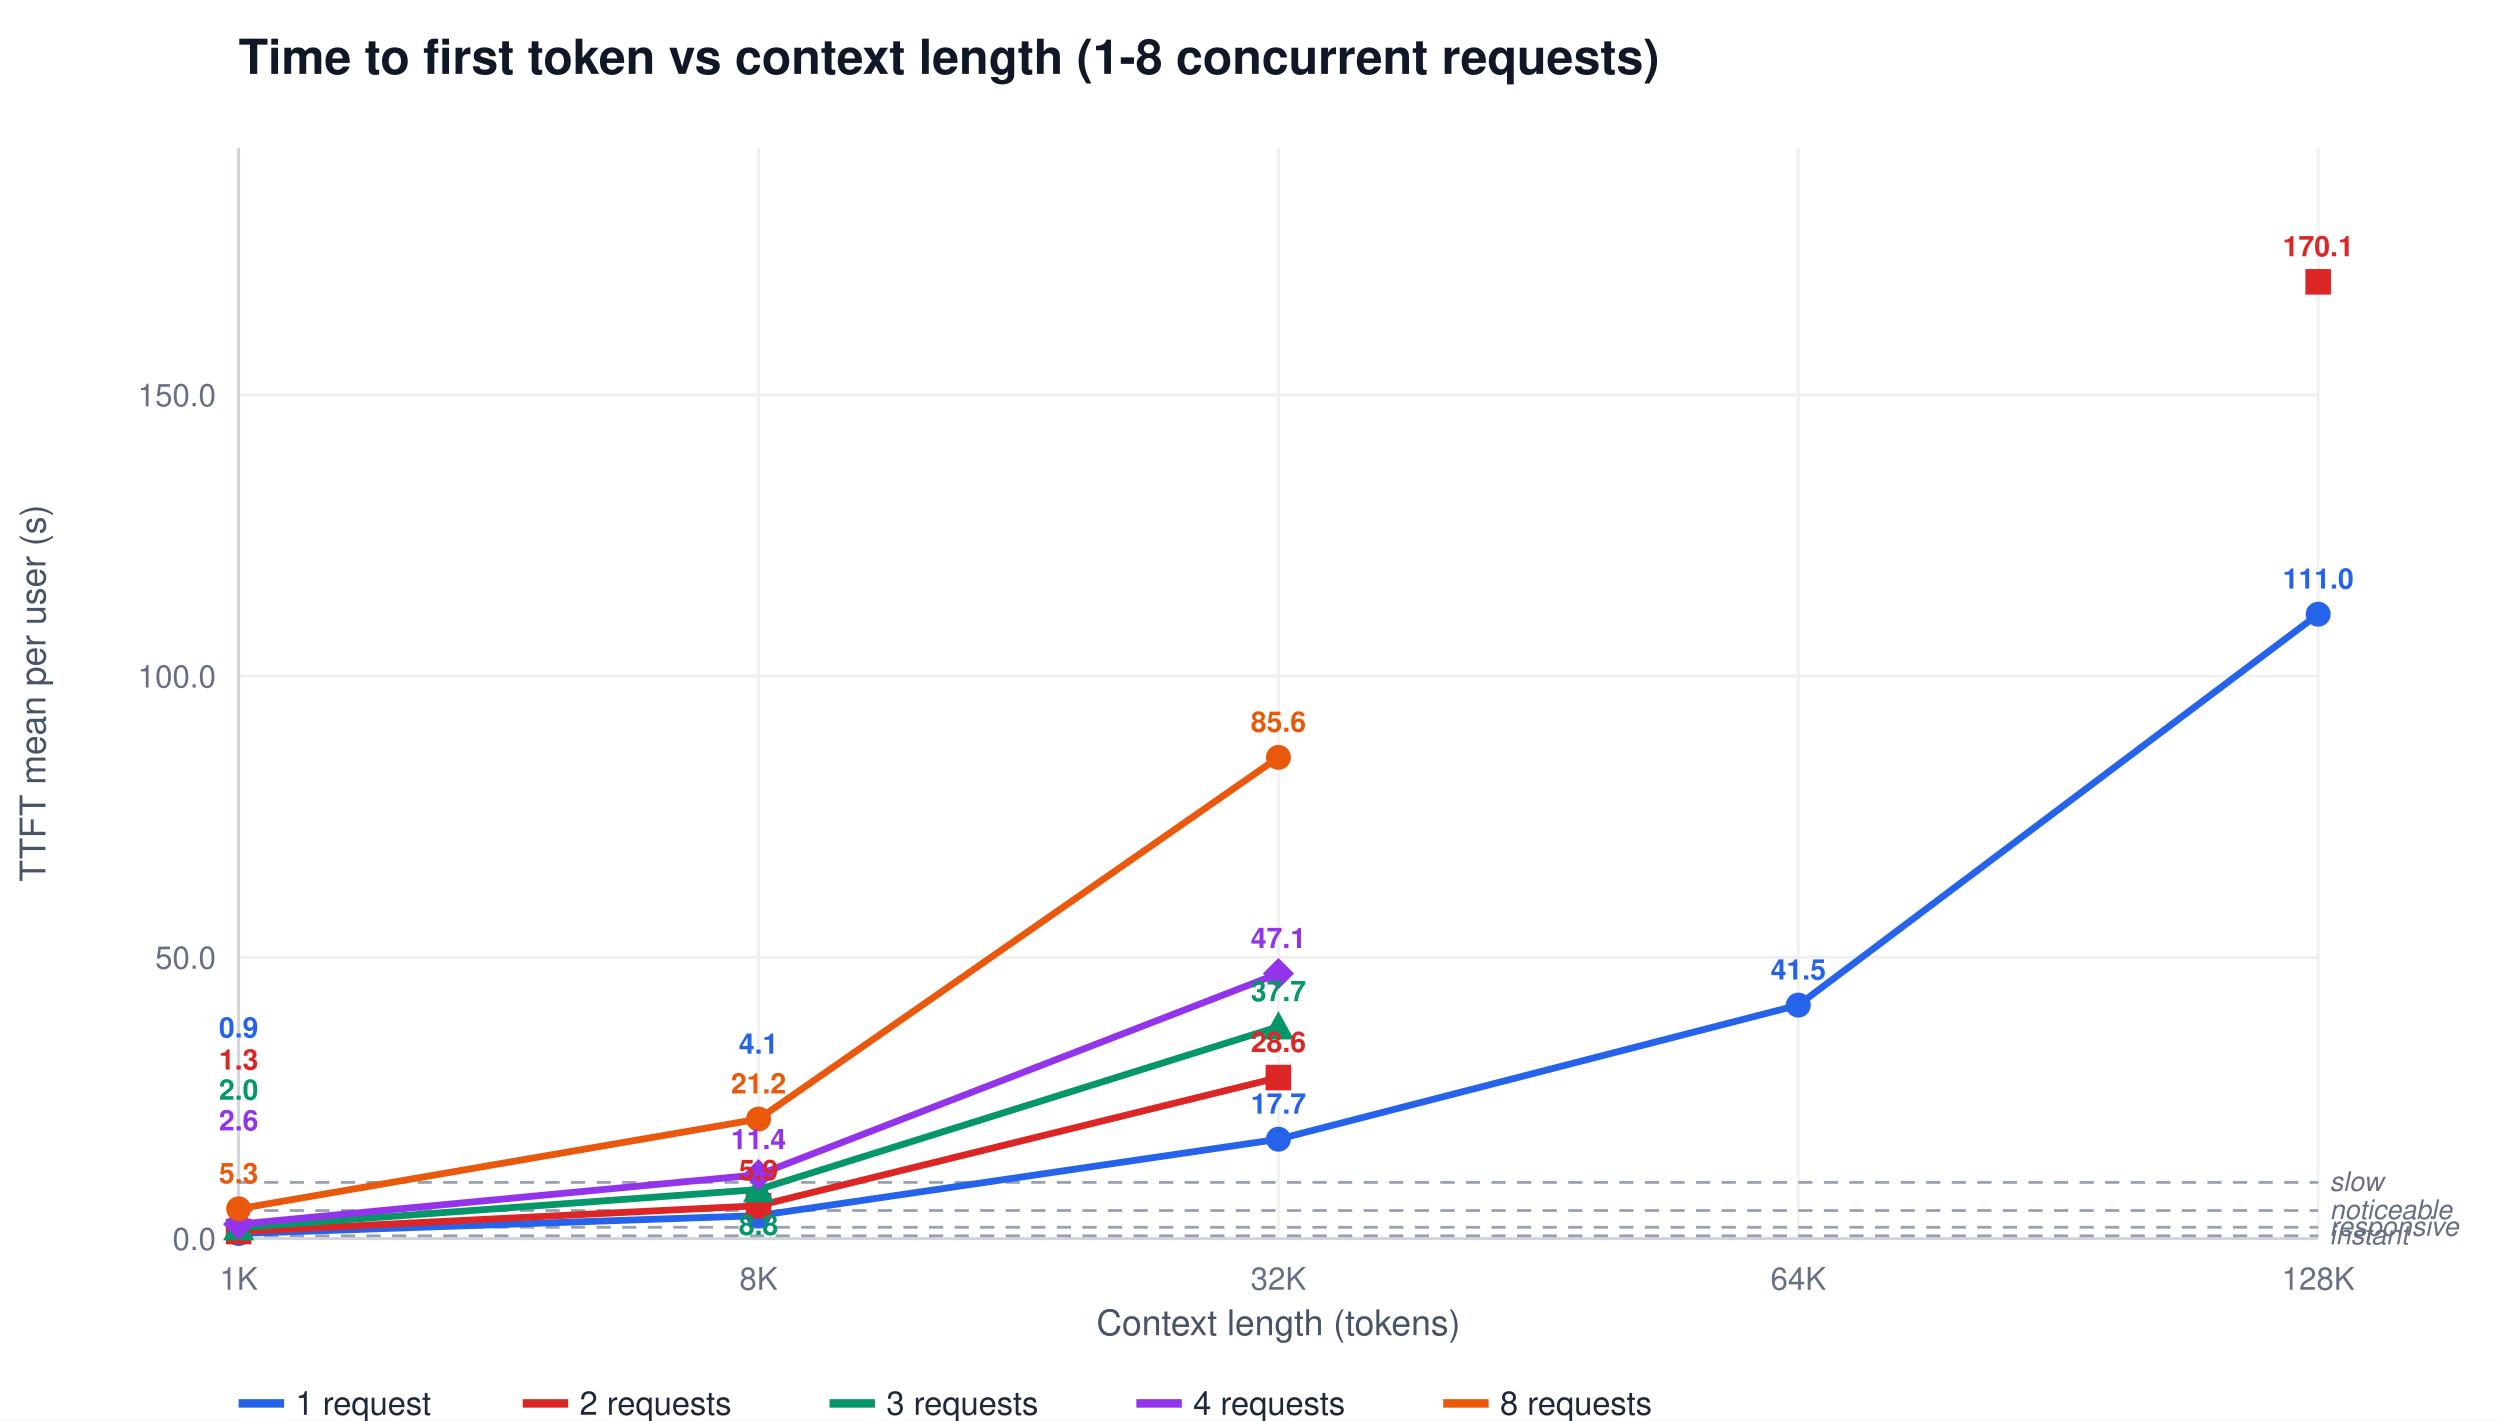
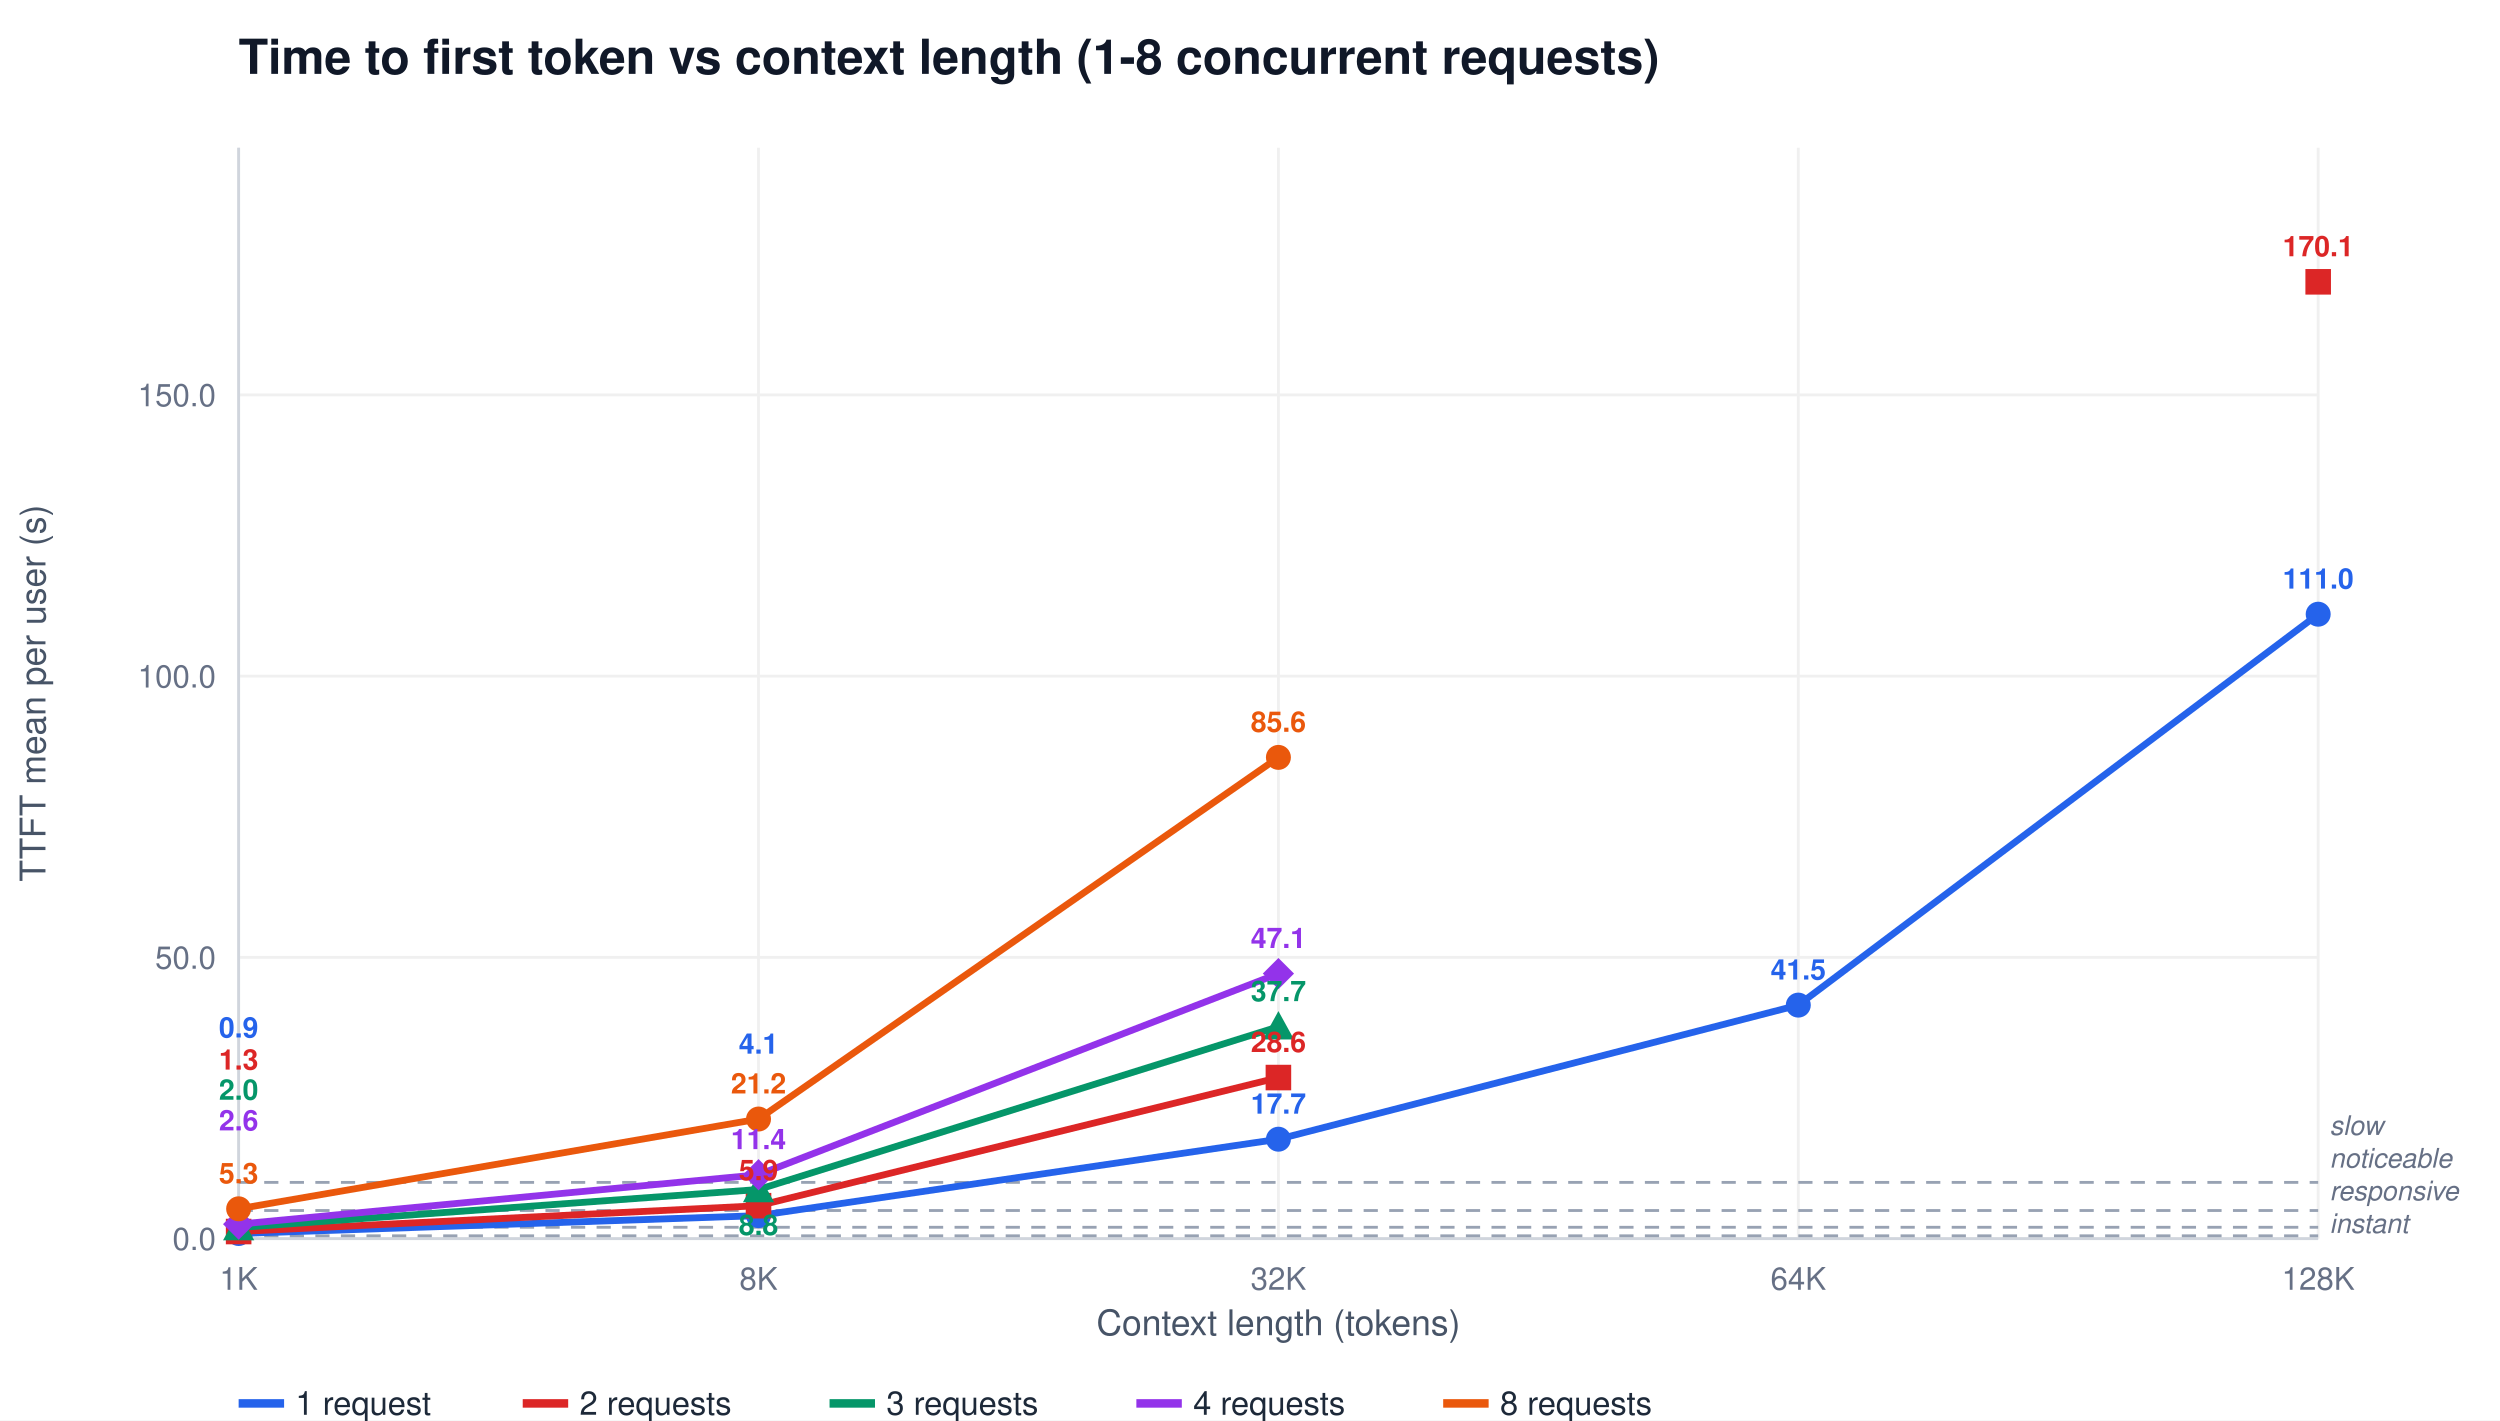
<svg xmlns="http://www.w3.org/2000/svg" width="880" height="500" viewBox="0 0 880 500" font-family="Segoe UI, Helvetica, Arial, sans-serif">
  <rect width="880" height="500" fill="#ffffff" />
  <text x="84" y="26" font-size="17" font-weight="600" fill="#101828">Time to first token vs context length (1-8 concurrent requests)</text>
  <line x1="84" y1="436.0" x2="816" y2="436.0" stroke="#f0f0f0" stroke-width="1" />
  <text x="76" y="440.0" font-size="11" fill="#667085" text-anchor="end">0.0</text>
  <line x1="84" y1="337.0" x2="816" y2="337.0" stroke="#f0f0f0" stroke-width="1" />
  <text x="76" y="341.0" font-size="11" fill="#667085" text-anchor="end">50.0</text>
  <line x1="84" y1="238.0" x2="816" y2="238.0" stroke="#f0f0f0" stroke-width="1" />
  <text x="76" y="242.0" font-size="11" fill="#667085" text-anchor="end">100.0</text>
  <line x1="84" y1="139.0" x2="816" y2="139.0" stroke="#f0f0f0" stroke-width="1" />
  <text x="76" y="143.0" font-size="11" fill="#667085" text-anchor="end">150.0</text>
  <line x1="84.0" y1="52" x2="84.0" y2="436" stroke="#f0f0f0" stroke-width="1" />
  <text x="84.0" y="454" font-size="11" fill="#667085" text-anchor="middle">1K</text>
  <line x1="267.0" y1="52" x2="267.0" y2="436" stroke="#f0f0f0" stroke-width="1" />
  <text x="267.0" y="454" font-size="11" fill="#667085" text-anchor="middle">8K</text>
  <line x1="450.0" y1="52" x2="450.0" y2="436" stroke="#f0f0f0" stroke-width="1" />
  <text x="450.0" y="454" font-size="11" fill="#667085" text-anchor="middle">32K</text>
  <line x1="633.0" y1="52" x2="633.0" y2="436" stroke="#f0f0f0" stroke-width="1" />
  <text x="633.0" y="454" font-size="11" fill="#667085" text-anchor="middle">64K</text>
  <line x1="816.0" y1="52" x2="816.0" y2="436" stroke="#f0f0f0" stroke-width="1" />
  <text x="816.0" y="454" font-size="11" fill="#667085" text-anchor="middle">128K</text>
  <line x1="84" y1="436" x2="816" y2="436" stroke="#d0d5dd" stroke-width="1" />
  <line x1="84" y1="52" x2="84" y2="436" stroke="#d0d5dd" stroke-width="1" />
+   <line x1="84" y1="416.2" x2="816" y2="416.2" stroke="#98a2b3" stroke-width="1" stroke-dasharray="5 4" />
+   <text x="820" y="399.5" font-size="9.5" fill="#667085" font-style="italic">slow</text>
+   <line x1="84" y1="426.1" x2="816" y2="426.1" stroke="#98a2b3" stroke-width="1" stroke-dasharray="5 4" />
+   <text x="820" y="411.0" font-size="9.5" fill="#667085" font-style="italic">noticeable</text>
+   <line x1="84" y1="432.0" x2="816" y2="432.0" stroke="#98a2b3" stroke-width="1" stroke-dasharray="5 4" />
+   <text x="820" y="422.5" font-size="9.5" fill="#667085" font-style="italic">responsive</text>
  <line x1="84" y1="435.0" x2="816" y2="435.0" stroke="#98a2b3" stroke-width="1" stroke-dasharray="5 4" />
-   <text x="820" y="438.0" font-size="9.5" fill="#667085" font-style="italic">instant</text>
-   <line x1="84" y1="432.0" x2="816" y2="432.0" stroke="#98a2b3" stroke-width="1" stroke-dasharray="5 4" />
-   <text x="820" y="435.0" font-size="9.5" fill="#667085" font-style="italic">responsive</text>
-   <line x1="84" y1="426.1" x2="816" y2="426.1" stroke="#98a2b3" stroke-width="1" stroke-dasharray="5 4" />
-   <text x="820" y="429.1" font-size="9.5" fill="#667085" font-style="italic">noticeable</text>
-   <line x1="84" y1="416.2" x2="816" y2="416.2" stroke="#98a2b3" stroke-width="1" stroke-dasharray="5 4" />
-   <text x="820" y="419.2" font-size="9.5" fill="#667085" font-style="italic">slow</text>
+   <text x="820" y="434.0" font-size="9.5" fill="#667085" font-style="italic">instant</text>
  <polyline points="84.0,434.2 267.0,427.9 450.0,401.0 633.0,353.8 816.0,216.2" fill="none" stroke="#2563eb" stroke-width="2.4" />
  <circle cx="84.0" cy="434.2" r="4.4" fill="#2563eb" />
  <circle cx="267.0" cy="427.9" r="4.4" fill="#2563eb" />
  <circle cx="450.0" cy="401.0" r="4.4" fill="#2563eb" />
  <circle cx="633.0" cy="353.8" r="4.4" fill="#2563eb" />
  <circle cx="816.0" cy="216.2" r="4.4" fill="#2563eb" />
  <polyline points="84.0,433.5 267.0,424.4 450.0,379.3" fill="none" stroke="#dc2626" stroke-width="2.4" />
  <rect x="79.5" y="429.0" width="9" height="9" fill="#dc2626" />
  <rect x="262.5" y="419.9" width="9" height="9" fill="#dc2626" />
  <rect x="445.5" y="374.8" width="9" height="9" fill="#dc2626" />
  <rect x="811.5" y="94.7" width="9" height="9" fill="#dc2626" />
  <polyline points="84.0,432.1 267.0,418.7 450.0,361.4" fill="none" stroke="#059669" stroke-width="2.4" />
  <polygon points="84.0,426.6 78.5,436.6 89.5,436.6" fill="#059669" />
  <polygon points="267.0,413.2 261.5,423.2 272.5,423.2" fill="#059669" />
  <polygon points="450.0,355.9 444.5,365.9 455.5,365.9" fill="#059669" />
  <polyline points="84.0,430.9 267.0,413.5 450.0,342.7" fill="none" stroke="#9333ea" stroke-width="2.4" />
  <polygon points="84.0,425.4 89.5,430.9 84.0,436.4 78.5,430.9" fill="#9333ea" />
  <polygon points="267.0,408.0 272.5,413.5 267.0,419.0 261.5,413.5" fill="#9333ea" />
  <polygon points="450.0,337.2 455.5,342.7 450.0,348.2 444.5,342.7" fill="#9333ea" />
  <polyline points="84.0,425.5 267.0,393.9 450.0,266.6" fill="none" stroke="#ea580c" stroke-width="2.4" />
  <circle cx="84.0" cy="425.5" r="4.4" fill="#ea580c" />
  <circle cx="267.0" cy="393.9" r="4.4" fill="#ea580c" />
  <circle cx="450.0" cy="266.6" r="4.4" fill="#ea580c" />
  <text x="84.0" y="416.5" font-size="10" fill="#ea580c" text-anchor="middle" font-weight="600">5.3</text>
  <text x="84.0" y="397.9" font-size="10" fill="#9333ea" text-anchor="middle" font-weight="600">2.6</text>
  <text x="84.0" y="387.1" font-size="10" fill="#059669" text-anchor="middle" font-weight="600">2.0</text>
  <text x="84.0" y="376.5" font-size="10" fill="#dc2626" text-anchor="middle" font-weight="600">1.3</text>
  <text x="84.0" y="365.2" font-size="10" fill="#2563eb" text-anchor="middle" font-weight="600">0.9</text>
  <text x="267.0" y="384.9" font-size="10" fill="#ea580c" text-anchor="middle" font-weight="600">21.2</text>
  <text x="267.0" y="404.5" font-size="10" fill="#9333ea" text-anchor="middle" font-weight="600">11.4</text>
  <text x="267.0" y="434.7" font-size="10" fill="#059669" text-anchor="middle" font-weight="600">8.8</text>
  <text x="267.0" y="415.4" font-size="10" fill="#dc2626" text-anchor="middle" font-weight="600">5.9</text>
  <text x="267.0" y="370.9" font-size="10" fill="#2563eb" text-anchor="middle" font-weight="600">4.1</text>
  <text x="450.0" y="257.6" font-size="10" fill="#ea580c" text-anchor="middle" font-weight="600">85.6</text>
  <text x="450.0" y="333.7" font-size="10" fill="#9333ea" text-anchor="middle" font-weight="600">47.1</text>
  <text x="450.0" y="352.4" font-size="10" fill="#059669" text-anchor="middle" font-weight="600">37.7</text>
  <text x="450.0" y="370.3" font-size="10" fill="#dc2626" text-anchor="middle" font-weight="600">28.6</text>
  <text x="450.0" y="392.0" font-size="10" fill="#2563eb" text-anchor="middle" font-weight="600">17.7</text>
  <text x="633.0" y="344.8" font-size="10" fill="#2563eb" text-anchor="middle" font-weight="600">41.5</text>
  <text x="816.0" y="90.2" font-size="10" fill="#dc2626" text-anchor="middle" font-weight="600">170.1</text>
  <text x="816.0" y="207.2" font-size="10" fill="#2563eb" text-anchor="middle" font-weight="600">111.0</text>
  <line x1="84" y1="494" x2="100" y2="494" stroke="#2563eb" stroke-width="3" />
  <text x="104" y="498" font-size="11.5" fill="#1d2939">1 request</text>
  <line x1="184" y1="494" x2="200" y2="494" stroke="#dc2626" stroke-width="3" />
  <text x="204" y="498" font-size="11.5" fill="#1d2939">2 requests</text>
  <line x1="292" y1="494" x2="308" y2="494" stroke="#059669" stroke-width="3" />
  <text x="312" y="498" font-size="11.5" fill="#1d2939">3 requests</text>
  <line x1="400" y1="494" x2="416" y2="494" stroke="#9333ea" stroke-width="3" />
  <text x="420" y="498" font-size="11.5" fill="#1d2939">4 requests</text>
  <line x1="508" y1="494" x2="524" y2="494" stroke="#ea580c" stroke-width="3" />
  <text x="528" y="498" font-size="11.5" fill="#1d2939">8 requests</text>
  <text x="450" y="470" font-size="12.5" fill="#475467" text-anchor="middle">Context length (tokens)</text>
  <text x="16" y="244" font-size="12.5" fill="#475467" text-anchor="middle" transform="rotate(-90 16 244)">TTFT mean per user (s)</text>
</svg>
